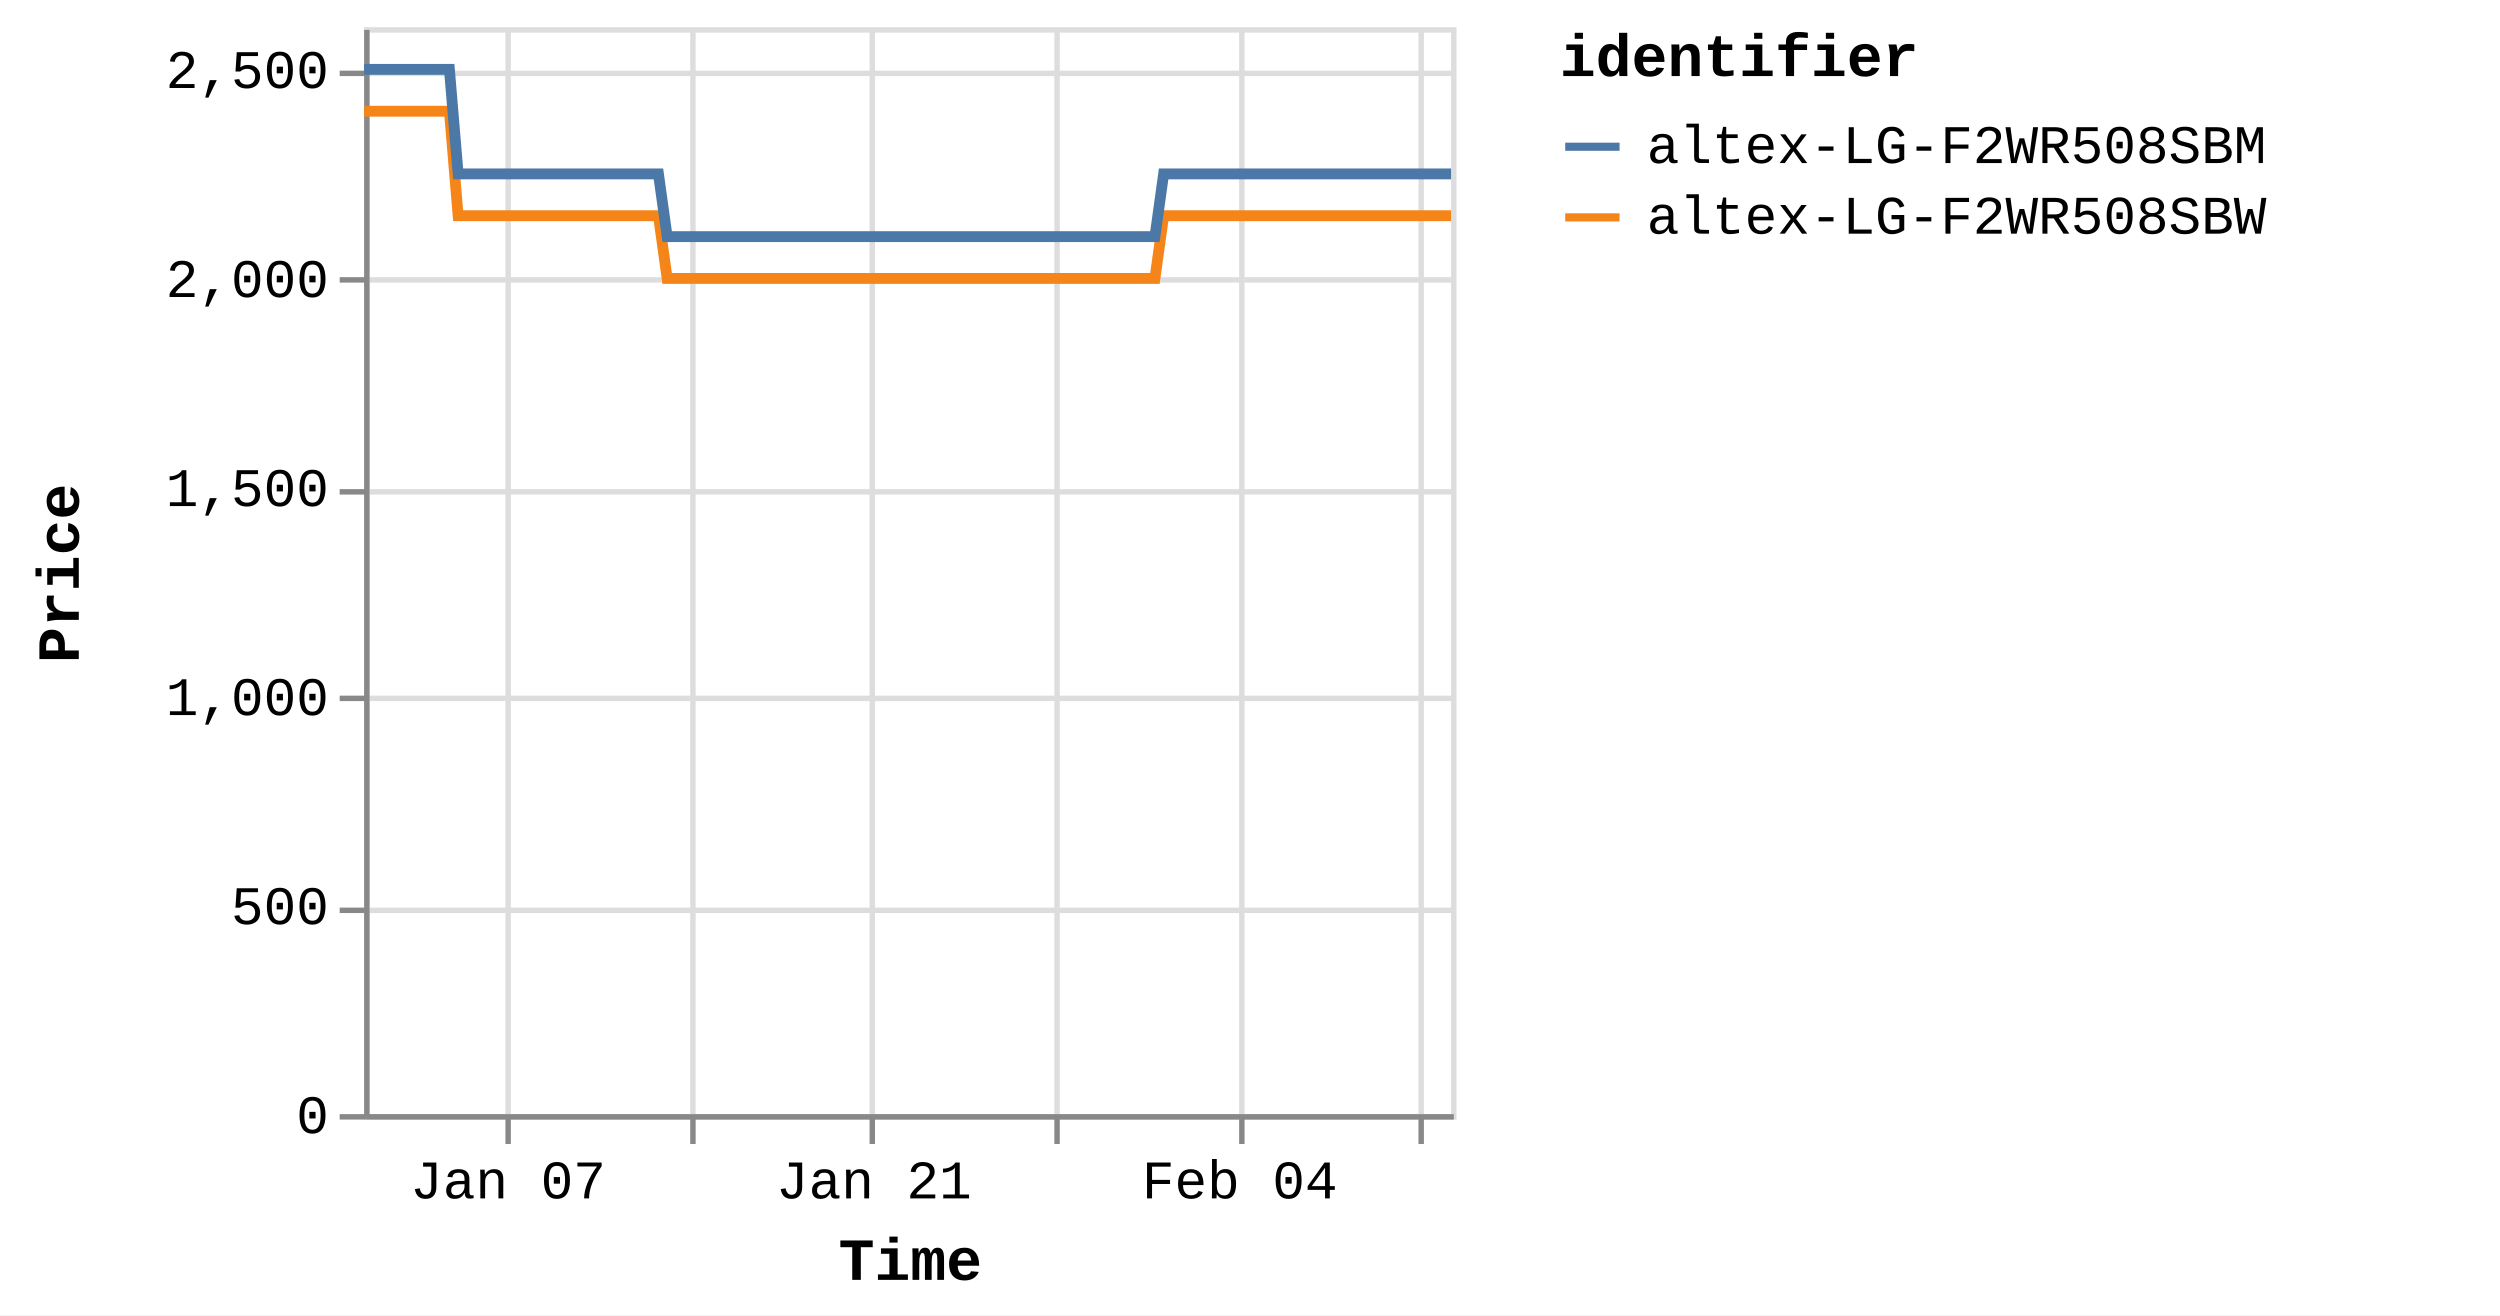
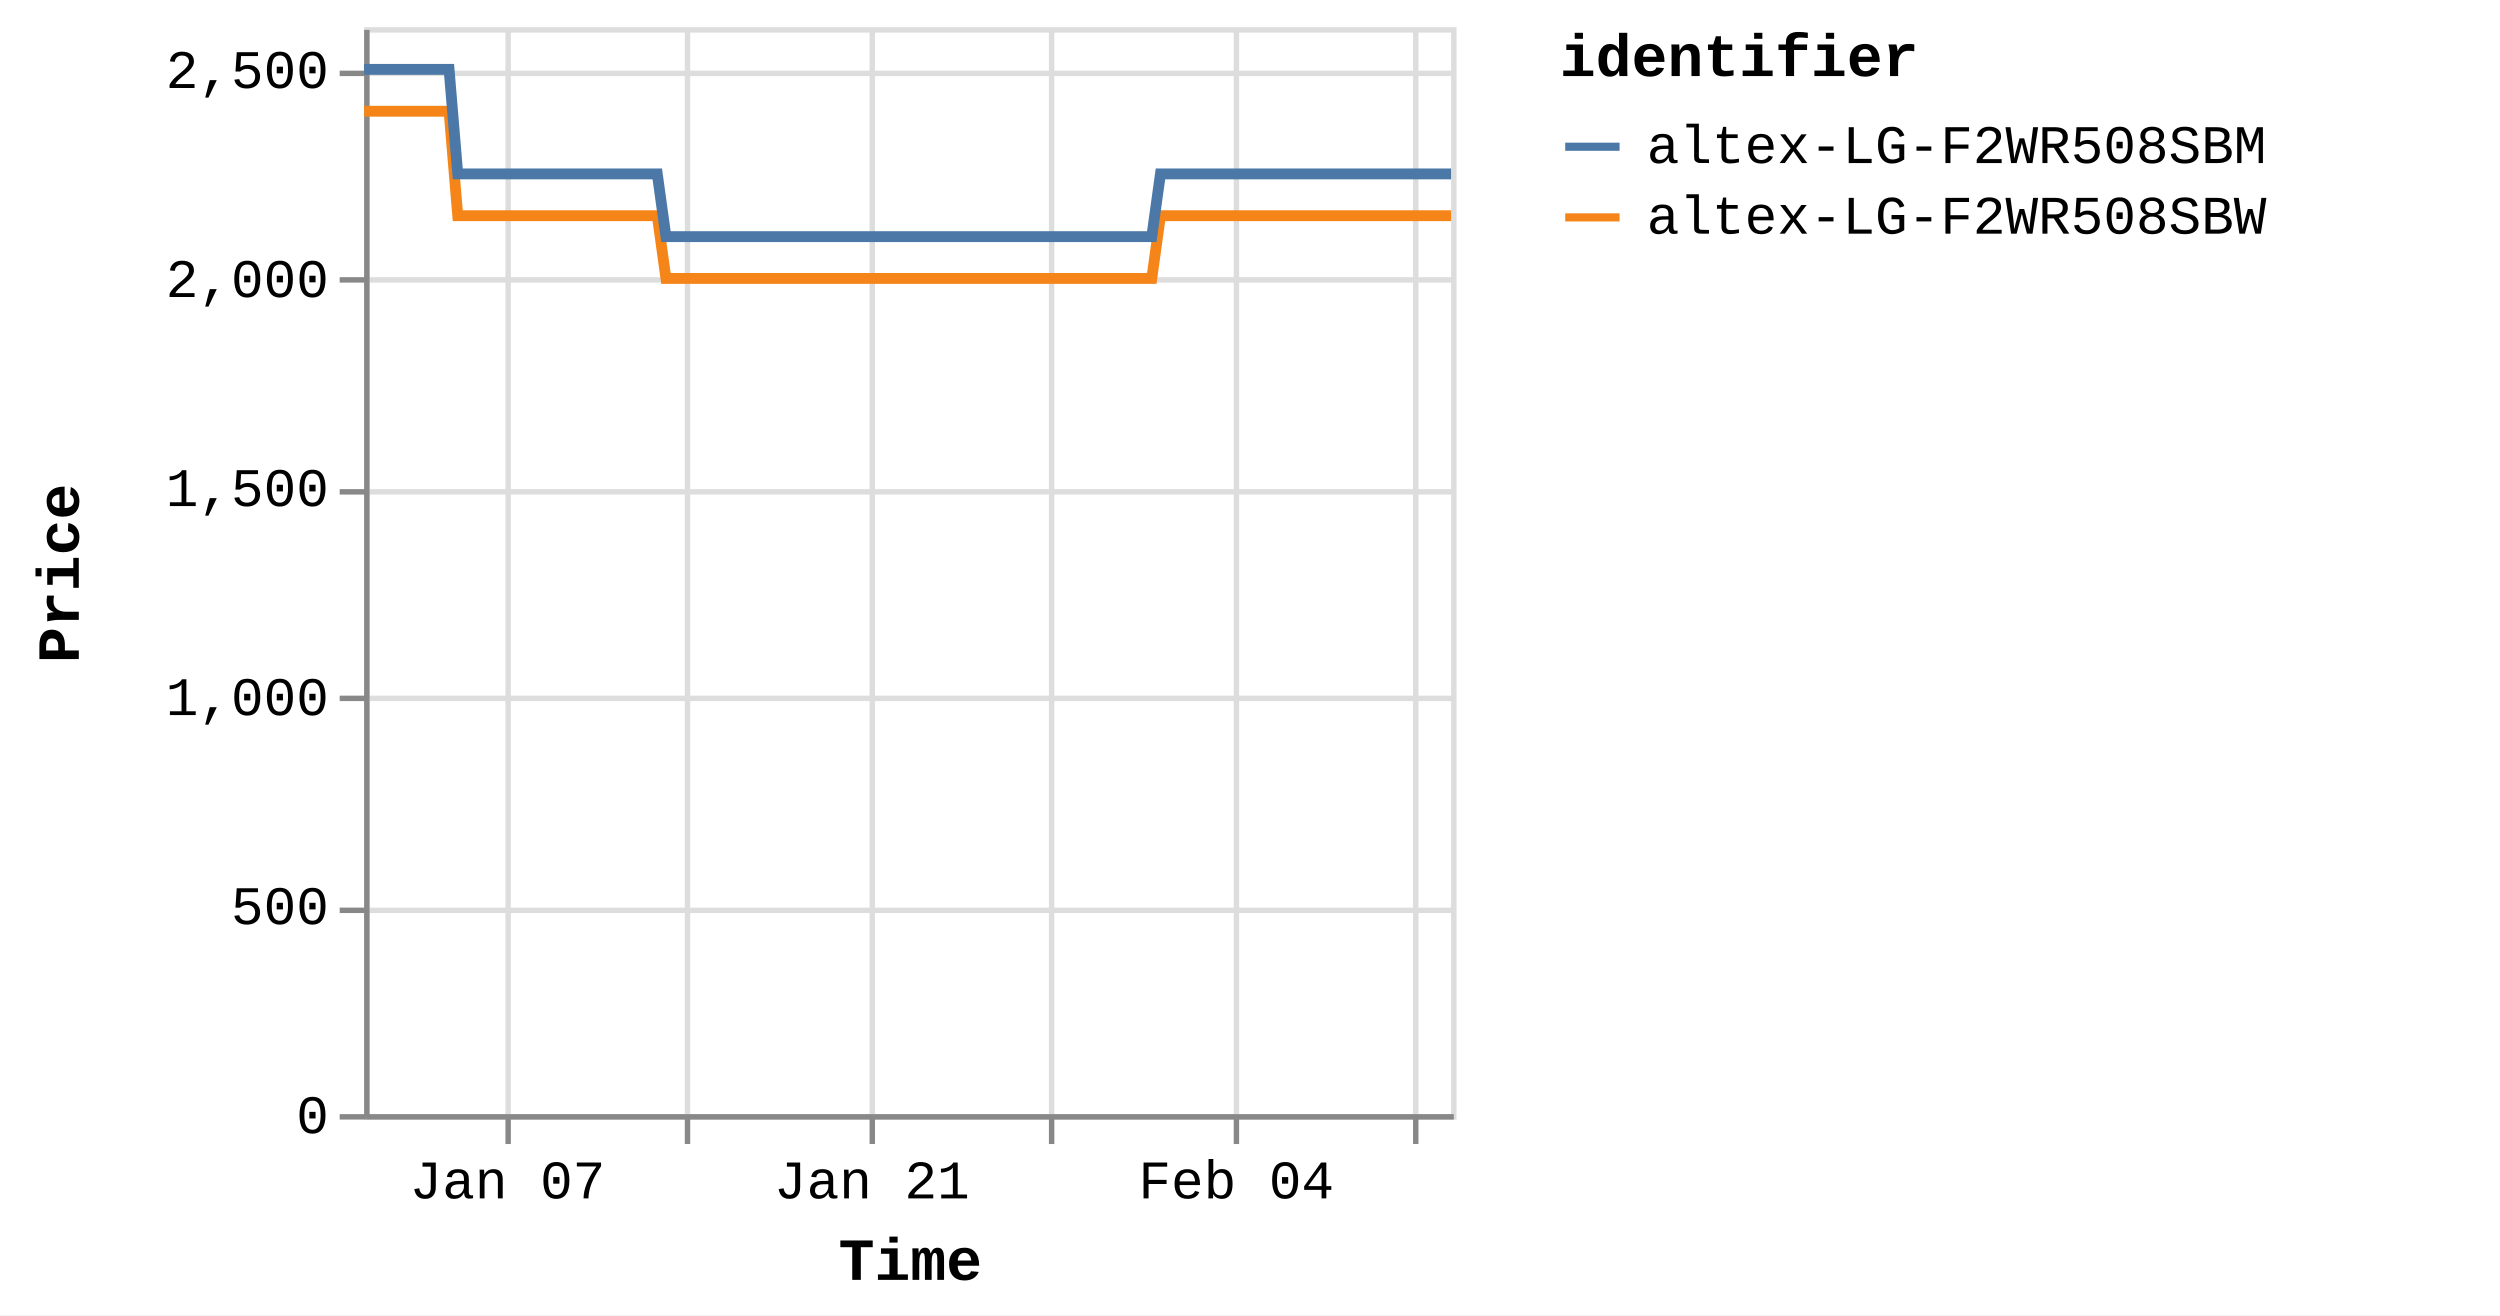
<svg xmlns="http://www.w3.org/2000/svg" version="1.1" class="marks" width="460" height="242" viewBox="0 0 460 242">
  <rect width="460" height="242" fill="white" />
  <g fill="none" stroke-miterlimit="10" transform="translate(67,5)">
    <g class="mark-group role-frame root" role="graphics-object" aria-roledescription="group mark container">
      <g transform="translate(0,0)">
        <path class="background" aria-hidden="true" d="M0.5,0.5h200v200h-200Z" stroke="#ddd" />
        <g>
          <g class="mark-group role-axis" aria-hidden="true">
            <g transform="translate(0.5,200.5)">
              <path class="background" aria-hidden="true" d="M0,0h0v0h0Z" pointer-events="none" />
              <g>
                <g class="mark-rule role-axis-grid" pointer-events="none">
                  <line transform="translate(26,-200)" x2="0" y2="200" stroke="#ddd" stroke-width="1" opacity="1" />
-                   <line transform="translate(60,-200)" x2="0" y2="200" stroke="#ddd" stroke-width="1" opacity="1" />
+                   <line transform="translate(59,-200)" x2="0" y2="200" stroke="#ddd" stroke-width="1" opacity="1" />
                  <line transform="translate(93,-200)" x2="0" y2="200" stroke="#ddd" stroke-width="1" opacity="1" />
-                   <line transform="translate(127,-200)" x2="0" y2="200" stroke="#ddd" stroke-width="1" opacity="1" />
-                   <line transform="translate(161,-200)" x2="0" y2="200" stroke="#ddd" stroke-width="1" opacity="1" />
-                   <line transform="translate(194,-200)" x2="0" y2="200" stroke="#ddd" stroke-width="1" opacity="1" />
+                   <line transform="translate(126,-200)" x2="0" y2="200" stroke="#ddd" stroke-width="1" opacity="1" />
+                   <line transform="translate(160,-200)" x2="0" y2="200" stroke="#ddd" stroke-width="1" opacity="1" />
+                   <line transform="translate(193,-200)" x2="0" y2="200" stroke="#ddd" stroke-width="1" opacity="1" />
                </g>
              </g>
              <path class="foreground" aria-hidden="true" d="" pointer-events="none" display="none" />
            </g>
          </g>
          <g class="mark-group role-axis" aria-hidden="true">
            <g transform="translate(0.5,0.5)">
              <path class="background" aria-hidden="true" d="M0,0h0v0h0Z" pointer-events="none" />
              <g>
                <g class="mark-rule role-axis-grid" pointer-events="none">
                  <line transform="translate(0,200)" x2="200" y2="0" stroke="#ddd" stroke-width="1" opacity="1" />
                  <line transform="translate(0,162)" x2="200" y2="0" stroke="#ddd" stroke-width="1" opacity="1" />
                  <line transform="translate(0,123)" x2="200" y2="0" stroke="#ddd" stroke-width="1" opacity="1" />
                  <line transform="translate(0,85)" x2="200" y2="0" stroke="#ddd" stroke-width="1" opacity="1" />
                  <line transform="translate(0,46)" x2="200" y2="0" stroke="#ddd" stroke-width="1" opacity="1" />
                  <line transform="translate(0,8)" x2="200" y2="0" stroke="#ddd" stroke-width="1" opacity="1" />
                </g>
              </g>
              <path class="foreground" aria-hidden="true" d="" pointer-events="none" display="none" />
            </g>
          </g>
-           <g class="mark-group role-axis" role="graphics-symbol" aria-roledescription="axis" aria-label="X-axis titled 'Time' for a time scale with values from Monday, 01 January 2024, 2:19:43 PM to Monday, 12 February 2024, 4:38:36 AM">
+           <g class="mark-group role-axis" role="graphics-symbol" aria-roledescription="axis" aria-label="X-axis titled 'Time' for a time scale with values from Monday, 01 January 2024, 2:19:43 PM to Monday, 12 February 2024, 8:38:22 AM">
            <g transform="translate(0.5,200.5)">
              <path class="background" aria-hidden="true" d="M0,0h0v0h0Z" pointer-events="none" />
              <g>
                <g class="mark-rule role-axis-tick" pointer-events="none">
                  <line transform="translate(26,0)" x2="0" y2="5" stroke="#888" stroke-width="1" opacity="1" />
-                   <line transform="translate(60,0)" x2="0" y2="5" stroke="#888" stroke-width="1" opacity="1" />
+                   <line transform="translate(59,0)" x2="0" y2="5" stroke="#888" stroke-width="1" opacity="1" />
                  <line transform="translate(93,0)" x2="0" y2="5" stroke="#888" stroke-width="1" opacity="1" />
-                   <line transform="translate(127,0)" x2="0" y2="5" stroke="#888" stroke-width="1" opacity="1" />
-                   <line transform="translate(161,0)" x2="0" y2="5" stroke="#888" stroke-width="1" opacity="1" />
-                   <line transform="translate(194,0)" x2="0" y2="5" stroke="#888" stroke-width="1" opacity="1" />
+                   <line transform="translate(126,0)" x2="0" y2="5" stroke="#888" stroke-width="1" opacity="1" />
+                   <line transform="translate(160,0)" x2="0" y2="5" stroke="#888" stroke-width="1" opacity="1" />
+                   <line transform="translate(193,0)" x2="0" y2="5" stroke="#888" stroke-width="1" opacity="1" />
                </g>
                <g class="mark-text role-axis-label" pointer-events="none">
-                   <text text-anchor="middle" transform="translate(25.97805,15)" font-family="Liberation Mono" font-size="10px" fill="#000" opacity="1">Jan 07</text>
-                   <text text-anchor="middle" transform="translate(59.63477,15)" font-family="Liberation Mono" font-size="10px" fill="#000" opacity="0">Jan 14</text>
-                   <text text-anchor="middle" transform="translate(93.29149,15)" font-family="Liberation Mono" font-size="10px" fill="#000" opacity="1">Jan 21</text>
-                   <text text-anchor="middle" transform="translate(126.9482,15)" font-family="Liberation Mono" font-size="10px" fill="#000" opacity="0">Jan 28</text>
-                   <text text-anchor="middle" transform="translate(160.6049,15)" font-family="Liberation Mono" font-size="10px" fill="#000" opacity="1">Feb 04</text>
-                   <text text-anchor="middle" transform="translate(194.2616,15)" font-family="Liberation Mono" font-size="10px" fill="#000" opacity="0">Feb 11</text>
+                   <text text-anchor="middle" transform="translate(25.87448,15)" font-family="Liberation Mono" font-size="10px" fill="#000" opacity="1">Jan 07</text>
+                   <text text-anchor="middle" transform="translate(59.397,15)" font-family="Liberation Mono" font-size="10px" fill="#000" opacity="0">Jan 14</text>
+                   <text text-anchor="middle" transform="translate(92.91953,15)" font-family="Liberation Mono" font-size="10px" fill="#000" opacity="1">Jan 21</text>
+                   <text text-anchor="middle" transform="translate(126.4421,15)" font-family="Liberation Mono" font-size="10px" fill="#000" opacity="0">Jan 28</text>
+                   <text text-anchor="middle" transform="translate(159.9646,15)" font-family="Liberation Mono" font-size="10px" fill="#000" opacity="1">Feb 04</text>
+                   <text text-anchor="middle" transform="translate(193.4871,15)" font-family="Liberation Mono" font-size="10px" fill="#000" opacity="0">Feb 11</text>
                </g>
                <g class="mark-rule role-axis-domain" pointer-events="none">
                  <line transform="translate(0,0)" x2="200" y2="0" stroke="#888" stroke-width="1" opacity="1" />
                </g>
                <g class="mark-text role-axis-title" pointer-events="none">
                  <text text-anchor="middle" transform="translate(100,30)" font-family="Liberation Mono" font-size="11px" font-weight="bold" fill="#000" opacity="1">Time</text>
                </g>
              </g>
              <path class="foreground" aria-hidden="true" d="" pointer-events="none" display="none" />
            </g>
          </g>
          <g class="mark-group role-axis" role="graphics-symbol" aria-roledescription="axis" aria-label="Y-axis titled 'Price' for a linear scale with values from 0 to 2,600">
            <g transform="translate(0.5,0.5)">
              <path class="background" aria-hidden="true" d="M0,0h0v0h0Z" pointer-events="none" />
              <g>
                <g class="mark-rule role-axis-tick" pointer-events="none">
                  <line transform="translate(0,200)" x2="-5" y2="0" stroke="#888" stroke-width="1" opacity="1" />
                  <line transform="translate(0,162)" x2="-5" y2="0" stroke="#888" stroke-width="1" opacity="1" />
                  <line transform="translate(0,123)" x2="-5" y2="0" stroke="#888" stroke-width="1" opacity="1" />
                  <line transform="translate(0,85)" x2="-5" y2="0" stroke="#888" stroke-width="1" opacity="1" />
                  <line transform="translate(0,46)" x2="-5" y2="0" stroke="#888" stroke-width="1" opacity="1" />
                  <line transform="translate(0,8)" x2="-5" y2="0" stroke="#888" stroke-width="1" opacity="1" />
                </g>
                <g class="mark-text role-axis-label" pointer-events="none">
                  <text text-anchor="end" transform="translate(-7,203)" font-family="Liberation Mono" font-size="10px" fill="#000" opacity="1">0</text>
                  <text text-anchor="end" transform="translate(-7,164.5385)" font-family="Liberation Mono" font-size="10px" fill="#000" opacity="1">500</text>
                  <text text-anchor="end" transform="translate(-7,126.0769)" font-family="Liberation Mono" font-size="10px" fill="#000" opacity="1">1,000</text>
                  <text text-anchor="end" transform="translate(-7,87.61538)" font-family="Liberation Mono" font-size="10px" fill="#000" opacity="1">1,500</text>
                  <text text-anchor="end" transform="translate(-7,49.15385)" font-family="Liberation Mono" font-size="10px" fill="#000" opacity="1">2,000</text>
                  <text text-anchor="end" transform="translate(-7,10.69231)" font-family="Liberation Mono" font-size="10px" fill="#000" opacity="1">2,500</text>
                </g>
                <g class="mark-rule role-axis-domain" pointer-events="none">
                  <line transform="translate(0,200)" x2="0" y2="-200" stroke="#888" stroke-width="1" opacity="1" />
                </g>
                <g class="mark-text role-axis-title" pointer-events="none">
                  <text text-anchor="middle" transform="translate(-51,100) rotate(-90) translate(0,-2)" font-family="Liberation Mono" font-size="11px" font-weight="bold" fill="#000" opacity="1">Price</text>
                </g>
              </g>
              <path class="foreground" aria-hidden="true" d="" pointer-events="none" display="none" />
            </g>
          </g>
          <g class="mark-group role-scope pathgroup" role="graphics-object" aria-roledescription="group mark container">
            <g transform="translate(0,0)">
              <path class="background" aria-hidden="true" d="M0,0h200v200h-200Z" />
              <g>
                <g class="mark-line role-mark marks" role="graphics-object" aria-roledescription="line mark container">
-                   <path aria-label="Time: Jan 01, 2024; Price: 2399; identifier: altex-LG-F2WR508SBW" role="graphics-symbol" aria-roledescription="line mark" d="M0,15.462L0.503,15.462L1.265,15.462L2.867,15.462L3.67,15.462L4.512,15.462L5.278,15.462L6.072,15.462L7.676,15.462L8.478,15.462L9.321,15.462L10.087,15.462L10.879,15.462L12.484,15.462L13.287,15.462L14.128,15.462L14.9,15.462L15.69,15.462L17.294,34.692L18.095,34.692L18.936,34.692L19.706,34.692L20.496,34.692L22.101,34.692L22.901,34.692L23.741,34.692L24.51,34.692L25.304,34.692L26.912,34.692L27.709,34.692L28.549,34.692L29.319,34.692L30.113,34.692L31.72,34.692L32.523,34.692L33.366,34.692L34.133,34.692L34.92,34.692L36.53,34.692L37.33,34.692L38.183,34.692L38.943,34.692L39.729,34.692L41.337,34.692L42.139,34.692L42.982,34.692L43.747,34.692L44.537,34.692L46.144,34.692L46.946,34.692L47.792,34.692L48.558,34.692L49.345,34.692L50.951,34.692L51.754,34.692L52.596,34.692L53.364,34.692L54.154,34.692L55.757,46.231L56.557,46.231L57.397,46.231L58.167,46.231L58.961,46.231L60.569,46.231L61.365,46.231L62.204,46.231L62.974,46.231L63.769,46.231L65.378,46.231L66.18,46.231L67.026,46.231L67.791,46.231L68.577,46.231L70.184,46.231L70.989,46.231L71.832,46.231L72.6,46.231L73.386,46.231L74.992,46.231L75.797,46.231L76.641,46.231L77.407,46.231L78.194,46.231L79.799,46.231L80.602,46.231L81.447,46.231L82.212,46.231L83.004,46.231L84.609,46.231L85.411,46.231L86.256,46.231L87.024,46.231L87.81,46.231L89.417,46.231L90.213,46.231L91.055,46.231L91.827,46.231L92.619,46.231L94.221,46.231L95.023,46.231L95.862,46.231L96.633,46.231L97.427,46.231L99.037,46.231L99.84,46.231L100.685,46.231L101.446,46.231L102.235,46.231L103.842,46.231L104.647,46.231L105.492,46.231L106.258,46.231L107.042,46.231L108.651,46.231L109.454,46.231L110.299,46.231L111.064,46.231L111.851,46.231L113.461,46.231L114.26,46.231L115.108,46.231L115.876,46.231L116.659,46.231L118.264,46.231L119.068,46.231L119.899,46.231L120.668,46.231L121.469,46.231L123.069,46.231L123.873,46.231L124.696,46.231L125.473,46.231L126.274,46.231L127.878,46.231L128.679,46.231L129.506,46.231L130.282,46.231L131.083,46.231L132.686,46.231L133.489,46.231L134.321,46.231L135.091,46.231L135.892,46.231L137.493,46.231L138.295,46.231L139.128,46.231L139.909,46.231L140.698,46.231L142.301,46.231L143.103,46.231L143.938,46.231L144.706,46.231L145.507,46.231L147.109,34.692L147.912,34.692L148.746,34.692L149.513,34.692L150.315,34.692L151.919,34.692L152.719,34.692L153.552,34.692L154.321,34.692L155.123,34.692L156.726,34.692L157.528,34.692L158.354,34.692L159.13,34.692L159.934,34.692L161.538,34.692L162.337,34.692L163.162,34.692L163.938,34.692L164.739,34.692L166.342,34.692L167.147,34.692L167.98,34.692L168.748,34.692L169.547,34.692L171.15,34.692L171.952,34.692L172.787,34.692L173.556,34.692L174.356,34.692L175.958,34.692L176.761,34.692L177.593,34.692L178.368,34.692L179.164,34.692L180.767,34.692L181.57,34.692L182.401,34.692L183.174,34.692L183.972,34.692L185.575,34.692L186.378,34.692L187.206,34.692L187.98,34.692L188.783,34.692L190.382,34.692L191.184,34.692L192.013,34.692L192.787,34.692L193.589,34.692L195.195,34.692L195.993,34.692L196.819,34.692L197.595,34.692L198.396,34.692L200,34.692" stroke="#f58518" stroke-width="2" />
+                   <path aria-label="Time: Jan 01, 2024; Price: 2399; identifier: altex-LG-F2WR508SBW" role="graphics-symbol" aria-roledescription="line mark" d="M0,15.462L0.501,15.462L1.26,15.462L2.856,15.462L3.655,15.462L4.494,15.462L5.257,15.462L6.048,15.462L7.645,15.462L8.444,15.462L9.284,15.462L10.047,15.462L10.836,15.462L12.434,15.462L13.234,15.462L14.071,15.462L14.841,15.462L15.627,15.462L17.225,34.692L18.023,34.692L18.861,34.692L19.628,34.692L20.415,34.692L22.013,34.692L22.81,34.692L23.646,34.692L24.413,34.692L25.203,34.692L26.805,34.692L27.599,34.692L28.435,34.692L29.202,34.692L29.993,34.692L31.593,34.692L32.394,34.692L33.233,34.692L33.997,34.692L34.781,34.692L36.384,34.692L37.181,34.692L38.031,34.692L38.787,34.692L39.571,34.692L41.172,34.692L41.971,34.692L42.811,34.692L43.573,34.692L44.36,34.692L45.96,34.692L46.759,34.692L47.601,34.692L48.365,34.692L49.149,34.692L50.748,34.692L51.548,34.692L52.386,34.692L53.151,34.692L53.938,34.692L55.535,46.231L56.332,46.231L57.168,46.231L57.935,46.231L58.726,46.231L60.327,46.231L61.121,46.231L61.956,46.231L62.723,46.231L63.515,46.231L65.117,46.231L65.916,46.231L66.759,46.231L67.521,46.231L68.304,46.231L69.904,46.231L70.706,46.231L71.546,46.231L72.311,46.231L73.093,46.231L74.693,46.231L75.495,46.231L76.336,46.231L77.098,46.231L77.882,46.231L79.481,46.231L80.28,46.231L81.122,46.231L81.884,46.231L82.673,46.231L84.272,46.231L85.07,46.231L85.912,46.231L86.677,46.231L87.46,46.231L89.06,46.231L89.854,46.231L90.691,46.231L91.461,46.231L92.25,46.231L93.846,46.231L94.644,46.231L95.48,46.231L96.247,46.231L97.038,46.231L98.642,46.231L99.442,46.231L100.284,46.231L101.042,46.231L101.827,46.231L103.428,46.231L104.23,46.231L105.071,46.231L105.835,46.231L106.616,46.231L108.218,46.231L109.018,46.231L109.86,46.231L110.622,46.231L111.405,46.231L113.008,46.231L113.805,46.231L114.649,46.231L115.414,46.231L116.193,46.231L117.792,46.231L118.593,46.231L119.42,46.231L120.186,46.231L120.985,46.231L122.578,46.231L123.379,46.231L124.198,46.231L124.973,46.231L125.77,46.231L127.368,46.231L128.166,46.231L128.99,46.231L129.762,46.231L130.561,46.231L132.157,46.231L132.957,46.231L133.786,46.231L134.552,46.231L135.35,46.231L136.944,46.231L137.743,46.231L138.573,46.231L139.351,46.231L140.137,46.231L141.734,46.231L142.533,46.231L143.364,46.231L144.129,46.231L144.927,46.231L146.523,34.692L147.322,34.692L148.153,34.692L148.917,34.692L149.715,34.692L151.314,34.692L152.11,34.692L152.94,34.692L153.706,34.692L154.505,34.692L156.101,34.692L156.9,34.692L157.723,34.692L158.495,34.692L159.296,34.692L160.894,34.692L161.69,34.692L162.511,34.692L163.284,34.692L164.082,34.692L165.679,34.692L166.48,34.692L167.31,34.692L168.075,34.692L168.871,34.692L170.468,34.692L171.266,34.692L172.098,34.692L172.864,34.692L173.661,34.692L175.257,34.692L176.056,34.692L176.885,34.692L177.657,34.692L178.45,34.692L180.046,34.692L180.846,34.692L181.674,34.692L182.444,34.692L183.238,34.692L184.836,34.692L185.635,34.692L186.46,34.692L187.231,34.692L188.03,34.692L189.623,34.692L190.421,34.692L191.247,34.692L192.018,34.692L192.817,34.692L194.416,34.692L195.212,34.692L196.034,34.692L196.808,34.692L197.605,34.692L199.202,34.692L200,34.692" stroke="#f58518" stroke-width="2" />
                </g>
              </g>
              <path class="foreground" aria-hidden="true" d="" display="none" />
            </g>
            <g transform="translate(0,0)">
              <path class="background" aria-hidden="true" d="M0,0h200v200h-200Z" />
              <g>
                <g class="mark-line role-mark marks" role="graphics-object" aria-roledescription="line mark container">
-                   <path aria-label="Time: Jan 01, 2024; Price: 2499; identifier: altex-LG-F2WR508SBM" role="graphics-symbol" aria-roledescription="line mark" d="M0,7.769L0.503,7.769L1.265,7.769L2.868,7.769L3.67,7.769L4.512,7.769L5.278,7.769L6.072,7.769L7.676,7.769L8.478,7.769L9.321,7.769L10.087,7.769L10.88,7.769L12.484,7.769L13.287,7.769L14.128,7.769L14.901,7.769L15.69,7.769L17.295,27L18.095,27L18.937,27L19.706,27L20.496,27L22.101,27L22.901,27L23.741,27L24.511,27L25.305,27L26.913,27L27.709,27L28.549,27L29.319,27L30.113,27L31.72,27L32.524,27L33.367,27L34.133,27L34.92,27L36.53,27L37.33,27L38.183,27L38.943,27L39.729,27L41.337,27L42.139,27L42.982,27L43.747,27L44.537,27L46.144,27L46.946,27L47.792,27L48.558,27L49.346,27L50.952,27L51.754,27L52.596,27L53.364,27L54.154,27L55.757,38.538L56.558,38.538L57.397,38.538L58.167,38.538L58.961,38.538L60.569,38.538L61.365,38.538L62.205,38.538L62.974,38.538L63.769,38.538L65.378,38.538L66.18,38.538L67.027,38.538L67.791,38.538L68.578,38.538L70.184,38.538L70.989,38.538L71.833,38.538L72.602,38.538L73.386,38.538L74.992,38.538L75.797,38.538L76.642,38.538L77.407,38.538L78.194,38.538L79.8,38.538L80.602,38.538L81.447,38.538L82.212,38.538L83.004,38.538L84.609,38.538L85.411,38.538L86.256,38.538L87.024,38.538L87.81,38.538L89.417,38.538L90.214,38.538L91.055,38.538L91.828,38.538L92.619,38.538L94.222,38.538L95.023,38.538L95.862,38.538L96.633,38.538L97.427,38.538L99.037,38.538L99.84,38.538L100.685,38.538L101.447,38.538L102.235,38.538L103.842,38.538L104.647,38.538L105.492,38.538L106.259,38.538L107.042,38.538L108.651,38.538L109.454,38.538L110.3,38.538L111.065,38.538L111.851,38.538L113.461,38.538L114.26,38.538L115.108,38.538L115.876,38.538L116.659,38.538L118.264,38.538L119.068,38.538L119.899,38.538L120.668,38.538L121.47,38.538L123.069,38.538L123.873,38.538L124.696,38.538L125.474,38.538L126.274,38.538L127.878,38.538L128.68,38.538L129.506,38.538L130.282,38.538L131.083,38.538L132.686,38.538L133.49,38.538L134.321,38.538L135.092,38.538L135.892,38.538L137.493,38.538L138.295,38.538L139.128,38.538L139.909,38.538L140.699,38.538L142.301,38.538L143.103,38.538L143.938,38.538L144.706,38.538L145.507,38.538L147.11,27L147.912,27L148.746,27L149.514,27L150.315,27L151.919,27L152.719,27L153.553,27L154.321,27L155.124,27L156.727,27L157.528,27L158.354,27L159.13,27L159.934,27L161.539,27L162.337,27L163.162,27L163.938,27L164.739,27L166.342,27L167.147,27L167.98,27L168.748,27L169.547,27L171.15,27L171.952,27L172.787,27L173.556,27L174.356,27L175.958,27L176.761,27L177.593,27L178.368,27L179.164,27L180.767,27L181.57,27L182.401,27L183.174,27L183.972,27L185.576,27L186.378,27L187.206,27L187.981,27L188.783,27L190.383,27L191.184,27L192.013,27L192.787,27L193.589,27L195.195,27L195.993,27L196.819,27L197.595,27L198.396,27L200,27" stroke="#4c78a8" stroke-width="2" />
+                   <path aria-label="Time: Jan 01, 2024; Price: 2499; identifier: altex-LG-F2WR508SBM" role="graphics-symbol" aria-roledescription="line mark" d="M0,7.769L0.501,7.769L1.26,7.769L2.856,7.769L3.655,7.769L4.494,7.769L5.257,7.769L6.048,7.769L7.645,7.769L8.444,7.769L9.284,7.769L10.047,7.769L10.836,7.769L12.435,7.769L13.234,7.769L14.072,7.769L14.841,7.769L15.628,7.769L17.226,27L18.023,27L18.861,27L19.628,27L20.415,27L22.013,27L22.81,27L23.646,27L24.413,27L25.204,27L26.805,27L27.599,27L28.435,27L29.202,27L29.993,27L31.594,27L32.394,27L33.234,27L33.997,27L34.781,27L36.384,27L37.181,27L38.031,27L38.787,27L39.571,27L41.172,27L41.971,27L42.811,27L43.573,27L44.36,27L45.96,27L46.759,27L47.601,27L48.365,27L49.149,27L50.748,27L51.548,27L52.386,27L53.152,27L53.938,27L55.535,38.538L56.332,38.538L57.168,38.538L57.936,38.538L58.726,38.538L60.327,38.538L61.121,38.538L61.957,38.538L62.723,38.538L63.515,38.538L65.117,38.538L65.916,38.538L66.759,38.538L67.521,38.538L68.304,38.538L69.904,38.538L70.706,38.538L71.546,38.538L72.312,38.538L73.093,38.538L74.693,38.538L75.495,38.538L76.336,38.538L77.098,38.538L77.882,38.538L79.482,38.538L80.281,38.538L81.122,38.538L81.884,38.538L82.673,38.538L84.272,38.538L85.07,38.538L85.912,38.538L86.677,38.538L87.46,38.538L89.06,38.538L89.854,38.538L90.692,38.538L91.462,38.538L92.25,38.538L93.846,38.538L94.644,38.538L95.48,38.538L96.248,38.538L97.038,38.538L98.642,38.538L99.442,38.538L100.284,38.538L101.042,38.538L101.827,38.538L103.428,38.538L104.23,38.538L105.071,38.538L105.835,38.538L106.616,38.538L108.218,38.538L109.018,38.538L109.86,38.538L110.622,38.538L111.405,38.538L113.008,38.538L113.805,38.538L114.649,38.538L115.414,38.538L116.194,38.538L117.792,38.538L118.593,38.538L119.421,38.538L120.187,38.538L120.985,38.538L122.579,38.538L123.379,38.538L124.199,38.538L124.973,38.538L125.77,38.538L127.368,38.538L128.166,38.538L128.99,38.538L129.763,38.538L130.561,38.538L132.157,38.538L132.957,38.538L133.786,38.538L134.553,38.538L135.35,38.538L136.945,38.538L137.744,38.538L138.574,38.538L139.351,38.538L140.138,38.538L141.734,38.538L142.533,38.538L143.364,38.538L144.129,38.538L144.927,38.538L146.523,27L147.322,27L148.153,27L148.917,27L149.715,27L151.314,27L152.11,27L152.94,27L153.706,27L154.505,27L156.102,27L156.9,27L157.723,27L158.496,27L159.297,27L160.894,27L161.69,27L162.511,27L163.284,27L164.082,27L165.679,27L166.48,27L167.311,27L168.075,27L168.871,27L170.468,27L171.266,27L172.098,27L172.864,27L173.661,27L175.257,27L176.056,27L176.885,27L177.657,27L178.45,27L180.046,27L180.846,27L181.674,27L182.444,27L183.238,27L184.836,27L185.635,27L186.46,27L187.231,27L188.03,27L189.624,27L190.422,27L191.247,27L192.018,27L192.817,27L194.416,27L195.212,27L196.034,27L196.808,27L197.605,27L199.203,27L200,27" stroke="#4c78a8" stroke-width="2" />
                </g>
              </g>
              <path class="foreground" aria-hidden="true" d="" display="none" />
            </g>
          </g>
          <g class="mark-group role-legend" role="graphics-symbol" aria-roledescription="legend" aria-label="Symbol legend titled 'identifier' for stroke color with 2 values: altex-LG-F2WR508SBM, altex-LG-F2WR508SBW">
            <g transform="translate(220,0)">
              <path class="background" aria-hidden="true" d="M0,0h168v40h-168Z" pointer-events="none" />
              <g>
                <g class="mark-group role-legend-entry">
                  <g transform="translate(0,16)">
                    <path class="background" aria-hidden="true" d="M0,0h0v0h0Z" pointer-events="none" />
                    <g>
                      <g class="mark-group role-scope" role="graphics-object" aria-roledescription="group mark container">
                        <g transform="translate(0,0)">
                          <path class="background" aria-hidden="true" d="M0,0h168v11h-168Z" pointer-events="none" opacity="1" />
                          <g>
                            <g class="mark-symbol role-legend-symbol" pointer-events="none">
                              <path transform="translate(6,6)" d="M-5,0L5,0" stroke="#4c78a8" stroke-width="1.5" opacity="1" />
                            </g>
                            <g class="mark-text role-legend-label" pointer-events="none">
                              <text text-anchor="start" transform="translate(16,9)" font-family="Liberation Mono" font-size="10px" fill="#000" opacity="1">altex-LG-F2WR508SBM</text>
                            </g>
                          </g>
                          <path class="foreground" aria-hidden="true" d="" pointer-events="none" display="none" />
                        </g>
                        <g transform="translate(0,13)">
                          <path class="background" aria-hidden="true" d="M0,0h168v11h-168Z" pointer-events="none" opacity="1" />
                          <g>
                            <g class="mark-symbol role-legend-symbol" pointer-events="none">
                              <path transform="translate(6,6)" d="M-5,0L5,0" stroke="#f58518" stroke-width="1.5" opacity="1" />
                            </g>
                            <g class="mark-text role-legend-label" pointer-events="none">
                              <text text-anchor="start" transform="translate(16,9)" font-family="Liberation Mono" font-size="10px" fill="#000" opacity="1">altex-LG-F2WR508SBW</text>
                            </g>
                          </g>
                          <path class="foreground" aria-hidden="true" d="" pointer-events="none" display="none" />
                        </g>
                      </g>
                    </g>
                    <path class="foreground" aria-hidden="true" d="" pointer-events="none" display="none" />
                  </g>
                </g>
                <g class="mark-text role-legend-title" pointer-events="none">
                  <text text-anchor="start" transform="translate(0,9)" font-family="Liberation Mono" font-size="11px" font-weight="bold" fill="#000" opacity="1">identifier</text>
                </g>
              </g>
              <path class="foreground" aria-hidden="true" d="" pointer-events="none" display="none" />
            </g>
          </g>
        </g>
        <path class="foreground" aria-hidden="true" d="" display="none" />
      </g>
    </g>
  </g>
</svg>
